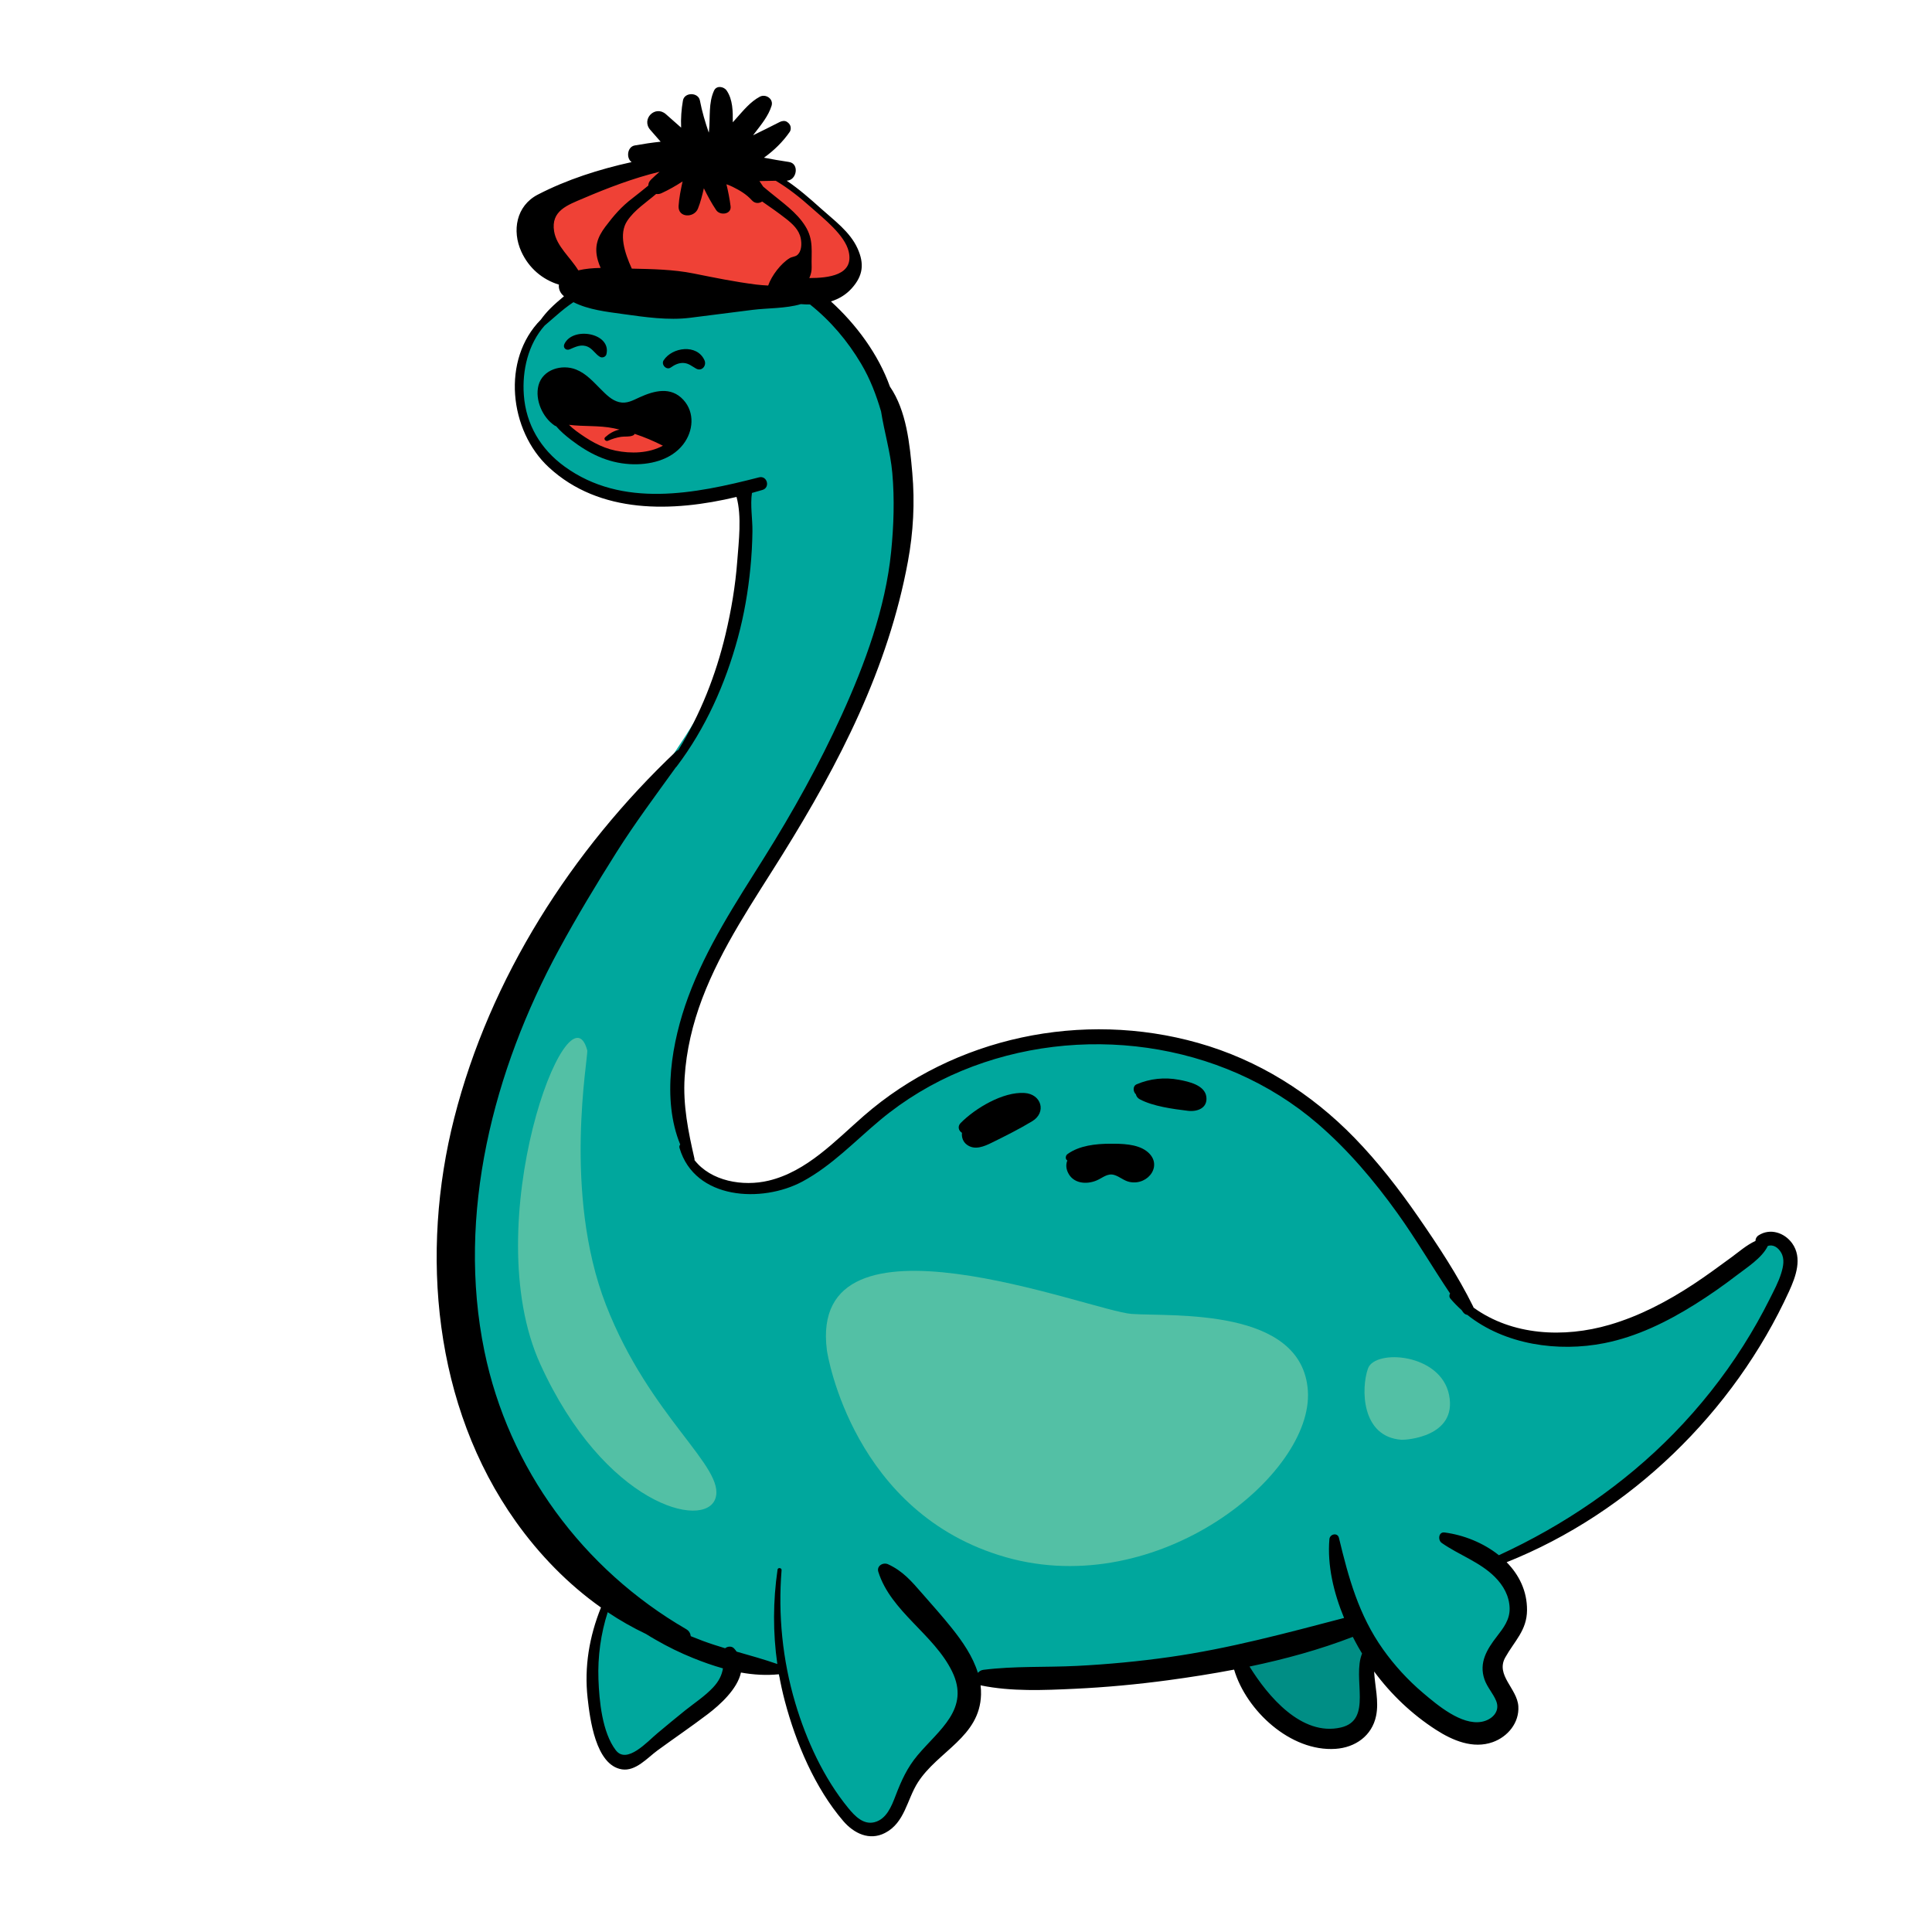
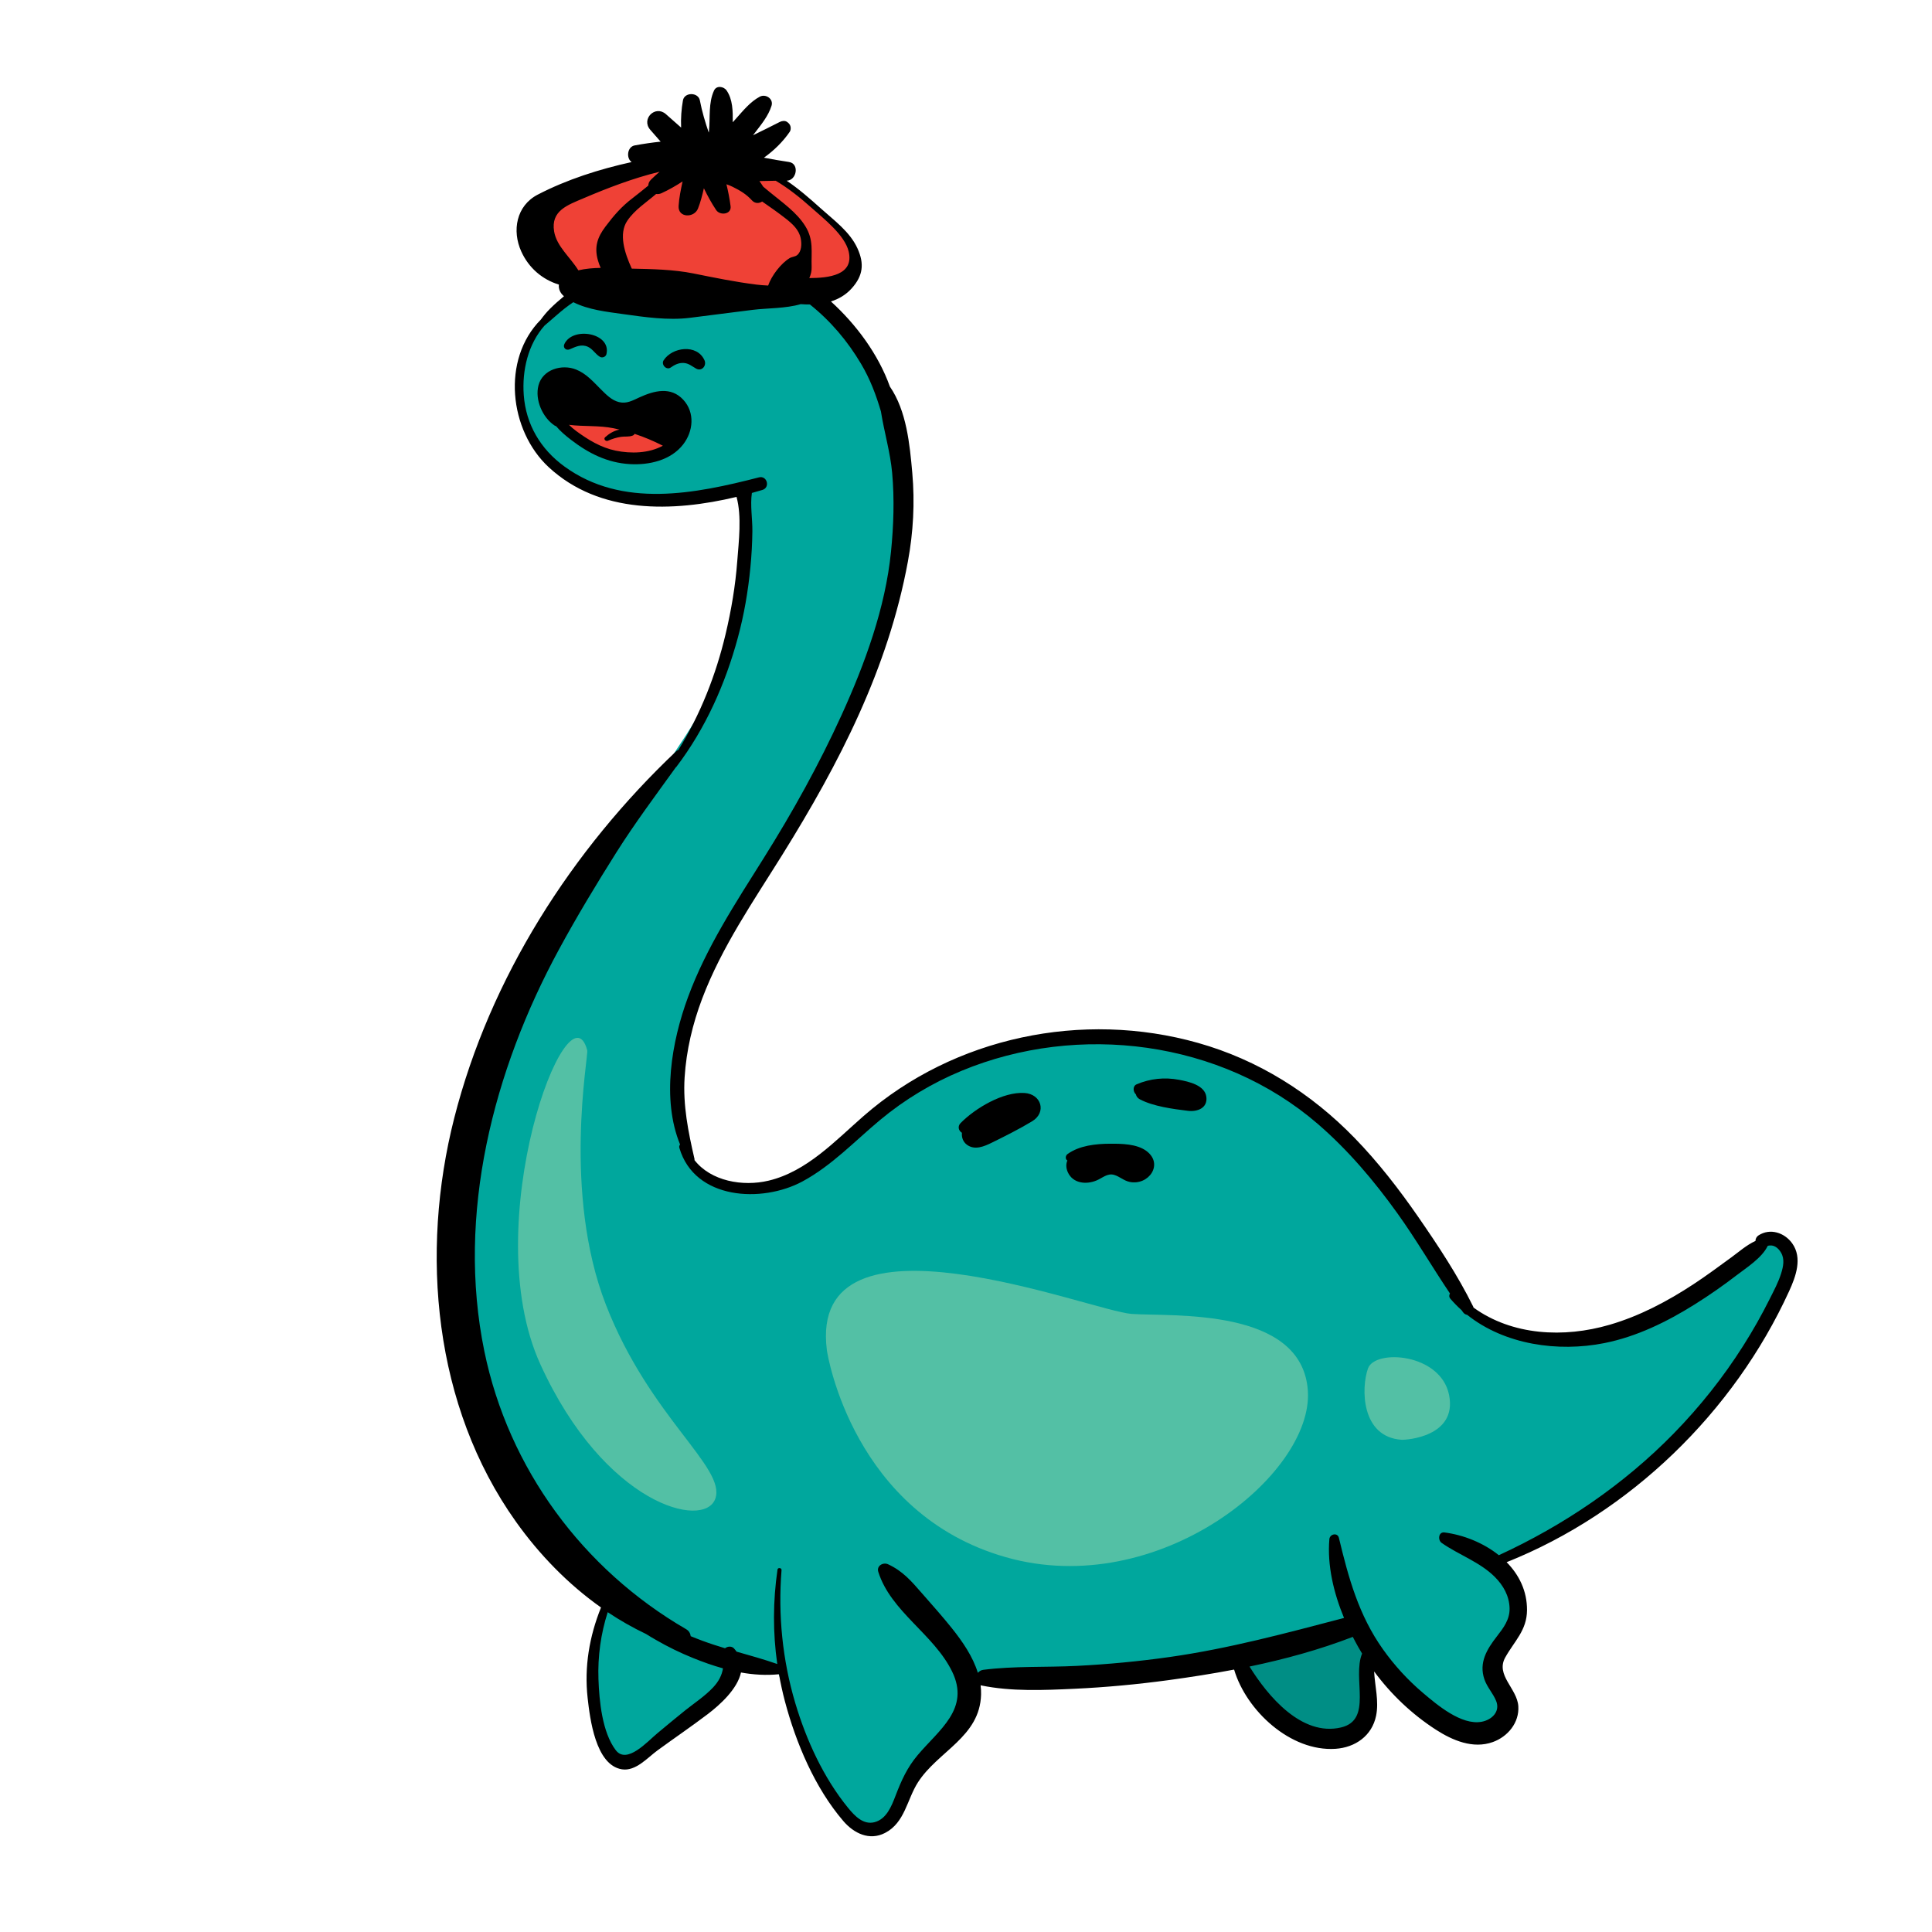
<svg xmlns="http://www.w3.org/2000/svg" version="1.1" viewBox="0 0 714 714">
-   <path style="fill:#00A79D;" d="M553.157,577.554c0,0,43.256-19.035,60.697-38.22s48.834-61.479,47.962-73.251  c-0.872-11.773-7.848-7.848-25.289,6.104c-17.441,13.953-44.038,27.905-66.275,23.109c0,0-13.509-2.811-19.685-5.6  c-6.176-2.789-18.926-26.895-28.489-38.45s-25.301-40.243-44.626-48.013c-19.325-7.77-46.818-22.712-73.314-19.723  c-26.497,2.988-50.802,6.574-72.916,22.114c-22.114,15.539-28.29,35.063-54.986,33.47c-26.696-1.594-29.087-29.087-25.7-48.411  s20.52-53.193,33.669-72.916c13.149-19.723,28.489-51.997,28.489-51.997s21.516-45.224,20.52-76.303s-11.953-57.576-17.332-63.752  c-5.379-6.176-19.125-17.731-19.922-17.332c-0.797,0.398-48.013,2.59-58.373,1.793c-10.36-0.797-22.376-0.447-22.376-0.447  s-21.254,6.623-22.45,27.342s5.578,36.458,26.696,43.431s55.185,0.598,55.185,0.598s3.586,42.235-8.168,67.935  s-51.997,76.9-52.595,77.498c-0.598,0.598-30.481,48.611-38.849,85.865s-6.973,61.361-6.973,61.361s5.18,54.787,29.087,84.471  c23.907,29.684,27.294,32.274,27.294,32.274s-5.379,14.543-4.981,30.481s6.375,32.274,11.754,30.88  c5.379-1.395,16.934-13.946,23.11-17.332c6.176-3.387,9.961-4.781,12.352-9.563s2.789-11.157,2.789-11.157l18.412,4.937  c0,0,7.686,28.135,16.651,41.283c8.965,13.149,14.543,20.122,20.122,16.735c5.578-3.387,5.777-13.348,13.946-22.911  s13.547-10.36,17.133-17.93s2.59-16.336,2.59-16.336s54.189-2.191,68.732-3.586c14.543-1.395,74.709-15.141,74.709-15.141  s11.156,23.11,26.298,33.071c15.141,9.961,26.497,7.57,28.29,3.188c1.793-4.383-6.774-12.75-4.981-18.727  c1.793-5.977,9.961-17.332,10.559-24.505S553.157,577.554,553.157,577.554z" />
-   <path style="fill:#EF4136;" d="M207.85,157.528c0,0,3.047-2.952,16.378-0.952s23.235,8.38,23.235,8.38s-8.189,5.047-17.235,3.999  C221.182,167.907,207.85,157.528,207.85,157.528z" />
-   <path d="M206.327,157.147c0.301,0.301,1.714-2.381,16.664-0.476c14.95,1.904,24.472,6.761,24.472,7.523c0,0.762-0.095,1.047,0,0.762  c0.095-0.286,7.047-5.809,6.19-10.76c-0.857-4.952-4.856-8.475-12.093-6.761c-7.237,1.714-7.237,4.761-11.808,4.095  c-4.571-0.667-7.427-1.428-11.141-5.999c-3.714-4.571-7.904-7.904-12.665-5.333C201.185,142.768,197.757,148.577,206.327,157.147z" />
-   <path style="fill:#EF4136;" d="M237.586,110.175c0,0-27.996-5.313-33.033-13.498s-14.48-10.388-3.463-20.147  s48.635-17.313,62.958-17.786c14.323-0.472,36.043,14.48,45.802,25.341c9.758,10.86,6.453,20.934-0.63,24.239  C302.138,111.63,250.788,111.868,237.586,110.175z" />
-   <path style="fill:#008E85;" d="M457.598,612.854c-0.075-0.36,43.045-11.896,43.045-11.896l6.377,9.688  c0,0-1.349,10.915-1.962,18.396s-7.603,13.245-13.367,13.981C485.927,643.759,461.4,631.005,457.598,612.854z" />
+   <path style="fill:#00A79D;" d="M553.16,577.55c0,0,43.26-19.04,60.7-38.22s48.83-61.48,47.96-73.25c-.87-11.77-7.85-7.85-25.29,6.1c-17.44,13.95-44.04,27.91-66.28,23.11c0,0-13.51-2.81-19.68-5.6c-6.18-2.79-18.93-26.89-28.49-38.45s-25.3-40.24-44.63-48.01c-19.32-7.77-46.82-22.71-73.31-19.72c-26.5,2.99-50.8,6.57-72.92,22.11c-22.11,15.54-28.29,35.06-54.99,33.47c-26.7-1.59-29.09-29.09-25.7-48.41s20.52-53.19,33.67-72.92c13.15-19.72,28.49-52,28.49-52s21.52-45.22,20.52-76.3s-11.95-57.58-17.33-63.75c-5.38-6.18-19.12-17.73-19.92-17.33c-.8,.4-48.01,2.59-58.37,1.79c-10.36-.8-22.38-.45-22.38-.45s-21.25,6.62-22.45,27.34s5.58,36.46,26.7,43.43s55.19,.6,55.19,.6s3.59,42.23-8.17,67.94s-52,76.9-52.59,77.5c-.6,.6-30.48,48.61-38.85,85.86s-6.97,61.36-6.97,61.36s5.18,54.79,29.09,84.47c23.91,29.68,27.29,32.27,27.29,32.27s-5.38,14.54-4.98,30.48s6.38,32.27,11.75,30.88c5.38-1.4,16.93-13.95,23.11-17.33c6.18-3.39,9.96-4.78,12.35-9.56s2.79-11.16,2.79-11.16l18.41,4.94c0,0,7.69,28.14,16.65,41.28c8.96,13.15,14.54,20.12,20.12,16.73c5.58-3.39,5.78-13.35,13.95-22.91s13.55-10.36,17.13-17.93s2.59-16.34,2.59-16.34s54.19-2.19,68.73-3.59c14.54-1.4,74.71-15.14,74.71-15.14s11.16,23.11,26.3,33.07c15.14,9.96,26.5,7.57,28.29,3.19c1.79-4.38-6.77-12.75-4.98-18.73c1.79-5.98,9.96-17.33,10.56-24.5S553.16,577.55,553.16,577.55z" />
+   <path style="fill:#EF4136;" d="M207.85,157.53c0,0,3.05-2.95,16.38-.95s23.23,8.38,23.23,8.38s-8.19,5.05-17.23,4C221.18,167.91,207.85,157.53,207.85,157.53z" />
+   <path d="M206.33,157.15c.3,.3,1.71-2.38,16.66-.48c14.95,1.9,24.47,6.76,24.47,7.52c0,.76-.1,1.05,0,.76c.1-.29,7.05-5.81,6.19-10.76c-.86-4.95-4.86-8.47-12.09-6.76c-7.24,1.71-7.24,4.76-11.81,4.09c-4.57-.67-7.43-1.43-11.14-6c-3.71-4.57-7.9-7.9-12.66-5.33C201.19,142.77,197.76,148.58,206.33,157.15z" />
+   <path style="fill:#EF4136;" d="M237.59,110.17c0,0-28-5.31-33.03-13.5s-14.48-10.39-3.46-20.15s48.63-17.31,62.96-17.79c14.32-.47,36.04,14.48,45.8,25.34c9.76,10.86,6.45,20.93-.63,24.24C302.14,111.63,250.79,111.87,237.59,110.17z" />
+   <path style="fill:#008E85;" d="M457.6,612.85c-.07-.36,43.05-11.9,43.05-11.9l6.38,9.69c0,0-1.35,10.91-1.96,18.4s-7.6,13.24-13.37,13.98C485.93,643.76,461.4,631,457.6,612.85z" />
  <g>
-     <path d="M212.864,136.552c-5.208-2.066-12.356-0.043-13.87,5.917c-1.349,5.313,1.511,11.768,5.9,14.75   c0.212,0.144,0.423,0.235,0.63,0.292c1.582,1.87,3.533,3.521,5.504,5.033c6.507,4.995,13.39,8.485,21.716,8.978   c7.11,0.421,15.148-1.384,19.718-7.265c3.771-4.854,4.427-11.792,0.06-16.519c-4.609-4.988-10.738-3.372-16.189-0.892   c-2.476,1.126-4.678,2.449-7.547,1.759c-2.712-0.654-4.782-2.807-6.684-4.694C219.269,141.102,216.669,138.062,212.864,136.552z    M227.514,166.54c-5.49-1.136-10.12-3.988-14.576-7.26c-0.995-0.73-1.861-1.493-2.656-2.283c5.438,0.701,11.009,0.155,16.501,1.27   c0.729,0.148,1.453,0.313,2.175,0.485c-0.092,0.022-0.187,0.043-0.277,0.065c-1.961,0.484-3.516,1.419-5.012,2.753   c-0.761,0.679,0.207,1.69,1.018,1.319c1.501-0.686,3.207-1.204,4.84-1.452c1.476-0.224,2.969,0.094,4.371-0.488   c0.319-0.133,0.534-0.356,0.64-0.611c3.582,1.182,7.062,2.653,10.443,4.377C239.791,167.561,233.16,167.709,227.514,166.54z    M232.324,153.158c4.293-0.717,8.625-4.319,12.965-4.141c8.411,0.344,6.108,10.277,1.736,14.286   c-0.076-0.074-0.163-0.144-0.274-0.202c-6.141-3.186-12.589-5.591-19.384-6.957c-5.757-1.157-13.008-2.647-18.747-0.97   c-0.36-0.436-0.708-0.88-1.041-1.333c-1.683-3.465-4.553-10.14,0.359-11.379c5.002-1.261,9.708,5.267,13.308,7.804   C224.612,152.637,228.21,153.845,232.324,153.158z" />
-     <path d="M247.892,135.815c1.43-1.02,3.004-1.788,4.798-1.668c1.842,0.123,3.029,1.221,4.574,2.077   c2.108,1.168,3.976-1.104,3.087-3.086c-2.748-6.128-11.955-4.861-15.102,0.034C244.24,134.74,246.302,136.949,247.892,135.815z" />
-     <path d="M208.571,127.152c-0.634,1.362,0.629,2.516,1.954,1.954c2.238-0.948,4.333-2.06,6.783-0.918   c1.777,0.828,2.716,2.683,4.387,3.677c0.891,0.53,2.182,0.051,2.427-0.988C225.973,123.035,211.657,120.527,208.571,127.152z" />
-     <path d="M357.319,423.039c2.932,2.192,6.457,0.615,9.311-0.79c4.981-2.452,10.084-5.012,14.824-7.873   c5.414-3.269,3.43-10.047-2.819-10.45c-7.973-0.515-18.25,5.662-23.613,11.104c-1.266,1.284-0.703,2.906,0.485,3.621   C355.338,420.244,355.84,421.934,357.319,423.039z" />
-     <path d="M410.307,422.68c-5.32,0.021-11.397,0.645-15.799,3.832c-0.759,0.55-0.909,1.902-0.049,2.37   c-0.511,1.225-0.564,2.703,0.156,4.314c1.875,4.193,6.759,4.653,10.539,3.105c2.316-0.948,4.089-2.83,6.624-2.077   c2.046,0.608,3.561,2.155,5.722,2.592c7.017,1.418,12.689-6.625,6.153-11.46C420.1,422.729,414.508,422.664,410.307,422.68z" />
-     <path d="M421.246,406.271c4.916,2.607,12.253,3.576,17.773,4.245c3.439,0.417,7.301-0.968,6.814-5.112   c-0.517-4.395-6.564-5.689-10.08-6.349c-5.365-1.006-10.69-0.47-15.701,1.667c-1.506,0.643-1.33,2.753-0.259,3.706   C419.948,405.153,420.401,405.823,421.246,406.271z" />
+     <path d="M212.86,136.55c-5.21-2.07-12.36-.04-13.87,5.92c-1.35,5.31,1.51,11.77,5.9,14.75c.21,.14,.42,.23,.63,.29c1.58,1.87,3.53,3.52,5.5,5.03c6.51,5,13.39,8.48,21.72,8.98c7.11,.42,15.15-1.38,19.72-7.26c3.77-4.85,4.43-11.79,.06-16.52c-4.61-4.99-10.74-3.37-16.19-.89c-2.48,1.13-4.68,2.45-7.55,1.76c-2.71-.65-4.78-2.81-6.68-4.69C219.27,141.1,216.67,138.06,212.86,136.55zM227.51,166.54c-5.49-1.14-10.12-3.99-14.58-7.26c-.99-.73-1.86-1.49-2.66-2.28c5.44,.7,11.01,.15,16.5,1.27c.73,.15,1.45,.31,2.17,.48c-.09,.02-.19,.04-.28,.07c-1.96,.48-3.52,1.42-5.01,2.75c-.76,.68,.21,1.69,1.02,1.32c1.5-.69,3.21-1.2,4.84-1.45c1.48-.22,2.97,.09,4.37-.49c.32-.13,.53-.36,.64-.61c3.58,1.18,7.06,2.65,10.44,4.38C239.79,167.56,233.16,167.71,227.51,166.54zM232.32,153.16c4.29-.72,8.62-4.32,12.96-4.14c8.41,.34,6.11,10.28,1.74,14.29c-.08-.07-.16-.14-.27-.2c-6.14-3.19-12.59-5.59-19.38-6.96c-5.76-1.16-13.01-2.65-18.75-.97c-.36-.44-.71-.88-1.04-1.33c-1.68-3.46-4.55-10.14,.36-11.38c5-1.26,9.71,5.27,13.31,7.8C224.61,152.64,228.21,153.84,232.32,153.16z" />
+     <path d="M247.89,135.81c1.43-1.02,3-1.79,4.8-1.67c1.84,.12,3.03,1.22,4.57,2.08c2.11,1.17,3.98-1.1,3.09-3.09c-2.75-6.13-11.96-4.86-15.1,.03C244.24,134.74,246.3,136.95,247.89,135.81z" />
+     <path d="M208.57,127.15c-.63,1.36,.63,2.52,1.95,1.95c2.24-.95,4.33-2.06,6.78-.92c1.78,.83,2.72,2.68,4.39,3.68c.89,.53,2.18,.05,2.43-.99C225.97,123.03,211.66,120.53,208.57,127.15z" />
+     <path d="M357.32,423.04c2.93,2.19,6.46,.61,9.31-.79c4.98-2.45,10.08-5.01,14.82-7.87c5.41-3.27,3.43-10.05-2.82-10.45c-7.97-.52-18.25,5.66-23.61,11.1c-1.27,1.28-.7,2.91,.48,3.62C355.34,420.24,355.84,421.93,357.32,423.04z" />
+     <path d="M410.31,422.68c-5.32,.02-11.4,.65-15.8,3.83c-.76,.55-.91,1.9-.05,2.37c-.51,1.23-.56,2.7,.16,4.31c1.88,4.19,6.76,4.65,10.54,3.1c2.32-.95,4.09-2.83,6.62-2.08c2.05,.61,3.56,2.15,5.72,2.59c7.02,1.42,12.69-6.62,6.15-11.46C420.1,422.73,414.51,422.66,410.31,422.68z" />
+     <path d="M421.25,406.27c4.92,2.61,12.25,3.58,17.77,4.25c3.44,.42,7.3-.97,6.81-5.11c-.52-4.39-6.56-5.69-10.08-6.35c-5.37-1.01-10.69-.47-15.7,1.67c-1.51,.64-1.33,2.75-.26,3.71C419.95,405.15,420.4,405.82,421.25,406.27z" />
  </g>
-   <path d="M662.327,459.493c-2.85-3.97-8.162-5.694-12.402-2.964c-0.831,0.535-1.17,1.312-1.167,2.083  c-3.219,1.453-6.254,4.122-8.888,6.046c-4.617,3.372-9.208,6.777-13.986,9.92c-9.62,6.328-19.937,11.778-31.031,15.014  c-16.923,4.937-35.965,3.983-50.269-6.34c-0.042-0.137-0.093-0.277-0.163-0.419c-5.71-11.566-12.935-22.466-20.266-33.071  c-7.115-10.293-14.821-20.238-23.547-29.223c-16.065-16.541-35.613-28.842-57.864-35.12c-42.673-12.041-90.049-2.242-123.537,26.977  c-10.553,9.207-21.023,20.562-35.16,23.934c-9.501,2.267-21.322,0.212-27.391-7.612c0.031-0.159,0.037-0.328-0.005-0.513  c-2.297-9.985-4.283-19.737-3.635-30.046c0.626-9.975,2.952-19.747,6.482-29.082c7.211-19.068,18.929-35.998,29.635-53.201  c21.099-33.902,39.089-68.765,46.404-108.382c2.003-10.851,2.589-21.728,1.617-32.728c-0.939-10.625-2.13-22.958-8.279-31.909  c-4.285-11.986-12.483-22.994-21.787-31.455c2.881-0.912,5.527-2.442,7.683-4.843c4.205-4.683,4.702-9.086,2.15-14.738  c-2.79-6.18-8.715-10.42-13.613-14.835c-4.019-3.623-8.103-7.177-12.568-10.208c3.755-0.085,4.798-6.346,0.819-6.92  c-3.091-0.447-6.16-1.007-9.227-1.579c3.688-2.643,6.966-5.844,9.519-9.536c0.509-0.736,0.495-1.967,0-2.705  c-0.195-0.292-0.345-0.495-0.627-0.708c-0.112-0.084-0.223-0.169-0.334-0.253c-0.77-0.584-1.917-0.399-2.705,0  c-3.315,1.682-6.579,3.331-9.878,4.914c0.252-0.33,0.504-0.659,0.756-0.988c2.359-3.088,4.903-6.141,6.08-9.901  c0.805-2.572-2.169-4.527-4.361-3.353c-3.458,1.854-6.036,5.048-8.616,7.931c-0.452,0.505-0.903,1.01-1.355,1.515  c0.048-4.006,0.019-8.406-2.267-11.737c-1.036-1.51-3.719-1.97-4.643,0c-2.129,4.539-1.375,9.932-1.87,14.851  c-0.023,0.231-0.055,0.469-0.09,0.709c-1.313-3.848-2.483-7.716-3.282-11.887c-0.59-3.078-5.708-3.123-6.265,0  c-0.58,3.253-0.821,6.652-0.671,10.038c-1.878-1.646-3.747-3.303-5.617-4.958c-3.957-3.5-9.249,1.814-5.782,5.782  c1.275,1.46,2.553,2.917,3.827,4.378c-3.196,0.333-6.354,0.803-9.583,1.385c-2.78,0.501-3.228,4.722-1.139,6.149  c-11.993,2.649-23.885,6.429-34.691,12.027c-7.954,4.121-9.593,13.338-6.076,21.053c2.782,6.103,7.79,10.335,13.891,12.208  c-0.184,1.5,0.409,3.082,1.869,4.296c-1.759,1.469-3.499,2.959-5.128,4.597c-1.306,1.313-2.402,2.641-3.411,4.024  c-14.639,14.719-11.709,41.058,2.938,54.592c18.793,17.365,45.723,16.604,69.376,10.946c1.983,7.217,0.806,16.522,0.269,23.689  c-0.683,9.114-2.207,18.148-4.318,27.037c-3.578,15.066-9.305,29.658-17.473,42.823c-0.255,0.063-0.503,0.183-0.72,0.389  c-38.668,36.587-68.891,83.775-82.093,135.613c-12.683,49.799-7.61,106.461,22.776,149.149  c8.675,12.187,19.276,23.108,31.459,31.732c-4.288,10.66-6.23,21.897-4.936,33.461c0.836,7.473,2.905,24.834,12.684,26.354  c5.093,0.792,9.421-4.274,13.123-6.983c6.178-4.519,12.51-8.806,18.606-13.44c4.493-3.415,10.939-9.24,12.257-15.36  c4.618,0.822,9.313,1.121,14.043,0.636c0.586,3.329,1.306,6.644,2.179,9.938c4.092,15.445,11.101,32.086,21.606,44.323  c3.894,4.536,9.626,7.36,15.389,4.396c7.374-3.792,8.107-12.349,12.159-18.681c7.416-11.592,22.934-16.768,23.346-32.466  c0.031-1.161-0.028-2.306-0.165-3.435c0.077,0.021,0.143,0.05,0.224,0.066c11.187,2.288,23.169,1.759,34.513,1.228  c11.615-0.544,23.197-1.627,34.72-3.185c8.045-1.088,16.16-2.358,24.243-3.902c0.005,0.018,0.005,0.034,0.01,0.052  c4.5,15.121,20.833,30.341,37.45,29.234c7.279-0.485,13.482-4.79,15.004-12.186c1.12-5.444-0.451-10.962-0.721-16.399  c6.248,8.469,13.996,15.83,22.852,21.538c6.15,3.964,13.685,7.17,20.991,4.557c5.561-1.989,9.839-7.162,9.451-13.253  c-0.418-6.56-8.501-11.466-4.833-18.034c3.384-6.06,7.998-9.997,8.043-17.486c0.043-7.081-2.95-13.058-7.531-17.713  c45.658-18.21,83.965-55.471,104.386-100.136C663.664,471.789,666.206,464.896,662.327,459.493z M286.695,66.801  c4.753,2.822,9.102,6.309,13.223,9.986c4.463,3.982,12.307,10.087,13.729,16.169c2.052,8.781-7.453,9.782-14.55,9.809  c0.583-1.3,0.907-2.665,0.862-4.03c-0.189-5.768,0.839-10.033-2.333-15.146c-3.211-5.177-8.545-8.782-13.16-12.612  c-0.803-0.667-1.606-1.333-2.41-2c-0.435-0.693-0.903-1.38-1.391-2.06C282.675,66.861,284.685,66.823,286.695,66.801z   M244.447,71.406c2.778-1.277,5.274-2.714,7.81-4.355c-0.644,3.006-1.296,6.038-1.472,9.081c-0.257,4.425,5.734,4.489,7.151,0.968  c0.964-2.394,1.594-4.958,2.186-7.517c1.351,2.766,2.806,5.466,4.554,8.074c1.405,2.096,5.707,1.616,5.323-1.442  c-0.349-2.779-0.888-5.457-1.532-8.11c0.78,0.268,1.555,0.568,2.312,0.948c2.777,1.392,4.996,2.683,7.123,5.006  c1.128,1.233,2.643,1.152,3.774,0.416c2.95,2.036,5.891,4.09,8.704,6.287c2.503,1.955,4.937,4.146,5.559,7.374  c0.376,1.949,0.356,4.779-1.358,6.163c-0.703,0.568-1.948,0.609-2.738,1.09c-3.248,1.979-6.692,6.477-7.952,10.137  c-1.528-0.084-3.013-0.185-4.4-0.36c-7.795-0.982-15.518-2.561-23.214-4.107c-7.383-1.483-15.236-1.62-22.786-1.784  c-2.636-5.79-4.931-12.827-1.661-17.691c2.708-4.028,6.986-6.753,10.662-9.905C243.118,71.774,243.787,71.709,244.447,71.406z   M204.783,85.511c-1.26-7.66,4.982-9.725,10.896-12.253c8.738-3.735,18.378-7.445,28.101-9.786c-1.088,0.925-2.151,1.883-3.203,2.92  c-0.705,0.695-0.991,1.461-0.984,2.192c-1.943,1.554-3.852,3.158-5.802,4.635c-4.128,3.128-6.965,6.432-10.065,10.551  c-2.969,3.945-4.185,7.521-2.764,12.491c0.282,0.987,0.634,1.887,1.015,2.753c-2.802,0.049-5.586,0.278-8.254,0.9  C210.824,95.132,205.694,91.046,204.783,85.511z M263.529,623.625c-3.022,3.224-6.846,5.724-10.29,8.459  c-3.491,2.773-6.895,5.659-10.328,8.502c-3.581,2.966-11.245,11.598-15.344,6.227c-5.026-6.586-6.115-18.251-6.402-26.227  c-0.3-8.349,0.86-16.81,3.422-24.774c4.516,3.025,9.248,5.718,14.166,8.058c1.165,0.751,2.364,1.433,3.492,2.088  c4.486,2.606,9.128,4.874,13.939,6.814c3.583,1.445,7.258,2.758,10.997,3.804C266.769,619.075,265.694,621.314,263.529,623.625z   M495.55,638.419c-14.511,3.363-27.003-11.572-33.765-22.522c13.021-2.715,25.887-6.228,38.166-10.971  c0.661,1.293,1.339,2.564,2.036,3.798c0.45,0.796,0.914,1.584,1.388,2.365C499.636,620.271,507.478,635.655,495.55,638.419z   M658.275,470.543c-1.013,3.302-2.72,6.451-4.259,9.53c-2.962,5.925-6.23,11.698-9.777,17.292  c-7.393,11.658-16.014,22.505-25.656,32.382c-18.421,18.87-40.703,34.001-64.647,45.011c-5.738-4.6-13.095-7.508-20.088-8.408  c-2.247-0.289-2.521,2.829-1.046,3.862c6.348,4.448,14.142,7.049,19.666,12.593c3.123,3.134,5.32,7.003,5.439,11.525  c0.111,4.215-2.261,7.282-4.718,10.457c-3.68,4.755-6.692,9.69-4.591,15.829c1.001,2.924,3.209,5.194,4.348,8.02  c1.58,3.921-1.617,6.997-5.398,7.68c-7.491,1.355-16.395-6.221-21.691-10.714c-5.542-4.702-10.522-10.13-14.73-16.055  c-8.992-12.662-12.727-26.363-16.304-41.206c-0.499-2.073-3.357-1.443-3.521,0.477c-0.827,9.688,1.583,19.847,5.421,29.124  c-21.339,5.59-42.44,11.297-64.349,14.423c-11.378,1.624-22.836,2.704-34.313,3.292c-11.489,0.588-23.253,0.003-34.667,1.458  c-0.813,0.104-1.499,0.532-2.005,1.108c-1.861-6.061-5.688-11.584-9.579-16.463c-3.527-4.422-7.317-8.639-11.036-12.898  c-3.941-4.513-7.06-8.209-12.557-10.759c-1.817-0.843-4.317,0.565-3.62,2.783c4.628,14.727,20.517,23.029,27.265,36.826  c6.757,13.815-4.798,21.524-12.73,30.943c-3.868,4.593-6.034,9.421-8.163,14.988c-1.475,3.859-3.336,8.632-7.77,9.777  c-4.109,1.062-7.295-2.281-9.707-5.226c-9.123-11.137-15.512-25.125-19.59-38.836c-4.718-15.862-6.391-32.619-5.058-49.105  c0.068-0.839-1.362-1.047-1.485-0.201c-1.699,11.654-1.739,23.358-0.086,34.908c-4.946-1.727-10.001-3.128-15.042-4.574  c-0.283-0.398-0.589-0.794-0.946-1.186c-0.846-0.929-2.381-0.815-3.306-0.063c-2.779-0.836-5.542-1.719-8.264-2.729  c-1.486-0.551-2.961-1.134-4.431-1.733c-0.111-1.013-0.63-1.979-1.69-2.594c-38.155-22.132-65.657-59.383-74.57-102.712  c-10.41-50.604,3.33-103.835,27.557-148.473c6.604-12.167,13.837-24.162,21.221-35.869c6.827-10.824,14.493-21.06,21.959-31.441  c0.103-0.08,0.201-0.171,0.288-0.286c10.727-14.151,18.032-30.574,22.663-47.667c2.298-8.483,3.778-17.176,4.628-25.921  c0.432-4.443,0.683-8.904,0.733-13.368c0.052-4.614-0.855-9.612-0.178-14.167c1.31-0.362,2.61-0.733,3.89-1.117  c2.964-0.889,1.733-5.419-1.281-4.645c-23.632,6.076-50.532,11.517-71.896-4.027c-8.81-6.41-14.224-15.516-15.017-26.408  c-0.661-9.074,1.572-18.763,7.675-25.645c1.479-1.293,2.983-2.563,4.442-3.835c1.964-1.712,4.023-3.377,6.211-4.827  c5.6,2.822,12.257,3.543,18.352,4.393c8.021,1.119,16.683,2.395,24.751,1.377c7.731-0.976,15.46-1.968,23.192-2.937  c5.297-0.664,12.207-0.468,17.751-2.11c1.127,0.092,2.261,0.134,3.393,0.125c7.625,6.074,13.886,13.483,18.889,21.911  c3.375,5.684,5.573,11.553,7.364,17.616c1.189,7.566,3.464,15.047,4.151,22.716c0.867,9.681,0.538,19.502-0.43,29.165  c-2.079,20.757-9.656,41.42-18.253,60.297c-8.328,18.286-18.083,35.837-28.758,52.85c-10.385,16.552-21.248,33.042-28.029,51.487  c-5.987,16.284-9.791,37.591-2.904,54.423c-0.279,0.297-0.416,0.729-0.26,1.261c5.64,19.204,30.524,20.424,45.462,12.383  c10.834-5.832,19.381-14.946,28.743-22.748c9.028-7.524,19.233-13.646,30.088-18.15c43.245-17.943,95.865-11.209,131.577,19.578  c11.234,9.684,20.863,21.07,29.487,33.1c6.886,9.605,12.842,19.83,19.42,29.625c-0.343,0.55-0.397,1.292,0.143,1.923  c1.293,1.511,2.674,2.917,4.129,4.224c0.192,0.265,0.375,0.536,0.568,0.8c0.424,0.579,0.966,0.87,1.512,0.948  c13.859,11.042,33.549,13.857,50.707,10.442c11.95-2.379,23.092-7.854,33.36-14.276c5.323-3.329,10.492-6.94,15.471-10.764  c3.696-2.838,9.397-6.428,11.522-10.858c2.031-0.707,3.867,0.615,4.934,2.464C659.62,465.312,659.042,468.046,658.275,470.543z" />
-   <path style="fill:#53C0A5;" d="M305.591,499.019c0.237,1.848,9.818,60.457,66.141,76.475  c56.323,16.018,113.679-30.487,111.612-61.49c-2.067-31.003-50.122-27.386-65.107-28.42  C403.252,484.551,298.357,442.696,305.591,499.019z" />
-   <path style="fill:#53C0A5;" d="M517.964,532.089c1.547,0.107,20.669-1.033,17.569-16.535c-3.1-15.502-27.386-17.052-29.97-9.818  S502.98,531.056,517.964,532.089z" />
-   <path style="fill:#53C0A5;" d="M217.024,388.162c0.536,2.011-9.237,52.537,6.928,94.104s44.454,60.042,40.413,71.589  c-4.041,11.547-40.99,2.309-64.661-49.65S210.096,362.183,217.024,388.162z" />
+   <path d="M662.33,459.49c-2.85-3.97-8.16-5.69-12.4-2.96c-.83,.54-1.17,1.31-1.17,2.08c-3.22,1.45-6.25,4.12-8.89,6.05c-4.62,3.37-9.21,6.78-13.99,9.92c-9.62,6.33-19.94,11.78-31.03,15.01c-16.92,4.94-35.97,3.98-50.27-6.34c-.04-.14-.09-.28-.16-.42c-5.71-11.57-12.94-22.47-20.27-33.07c-7.12-10.29-14.82-20.24-23.55-29.22c-16.07-16.54-35.61-28.84-57.86-35.12c-42.67-12.04-90.05-2.24-123.54,26.98c-10.55,9.21-21.02,20.56-35.16,23.93c-9.5,2.27-21.32,.21-27.39-7.61c.03-.16,.04-.33-.01-.51c-2.3-9.98-4.28-19.74-3.63-30.05c.63-9.97,2.95-19.75,6.48-29.08c7.21-19.07,18.93-36,29.64-53.2c21.1-33.9,39.09-68.77,46.4-108.38c2-10.85,2.59-21.73,1.62-32.73c-.94-10.62-2.13-22.96-8.28-31.91c-4.29-11.99-12.48-22.99-21.79-31.45c2.88-.91,5.53-2.44,7.68-4.84c4.21-4.68,4.7-9.09,2.15-14.74c-2.79-6.18-8.71-10.42-13.61-14.84c-4.02-3.62-8.1-7.18-12.57-10.21c3.75-.09,4.8-6.35,.82-6.92c-3.09-.45-6.16-1.01-9.23-1.58c3.69-2.64,6.97-5.84,9.52-9.54c.51-.74,.49-1.97,0-2.71c-.2-.29-.34-.49-.63-.71c-.11-.08-.22-.17-.33-.25c-.77-.58-1.92-.4-2.71,0c-3.31,1.68-6.58,3.33-9.88,4.91c.25-.33,.5-.66,.76-.99c2.36-3.09,4.9-6.14,6.08-9.9c.81-2.57-2.17-4.53-4.36-3.35c-3.46,1.85-6.04,5.05-8.62,7.93c-.45,.51-.9,1.01-1.35,1.51c.05-4.01,.02-8.41-2.27-11.74c-1.04-1.51-3.72-1.97-4.64,0c-2.13,4.54-1.38,9.93-1.87,14.85c-.02,.23-.06,.47-.09,.71c-1.31-3.85-2.48-7.72-3.28-11.89c-.59-3.08-5.71-3.12-6.26,0c-.58,3.25-.82,6.65-.67,10.04c-1.88-1.65-3.75-3.3-5.62-4.96c-3.96-3.5-9.25,1.81-5.78,5.78c1.27,1.46,2.55,2.92,3.83,4.38c-3.2,.33-6.35,.8-9.58,1.39c-2.78,.5-3.23,4.72-1.14,6.15c-11.99,2.65-23.89,6.43-34.69,12.03c-7.95,4.12-9.59,13.34-6.08,21.05c2.78,6.1,7.79,10.34,13.89,12.21c-.18,1.5,.41,3.08,1.87,4.3c-1.76,1.47-3.5,2.96-5.13,4.6c-1.31,1.31-2.4,2.64-3.41,4.02c-14.64,14.72-11.71,41.06,2.94,54.59c18.79,17.36,45.72,16.6,69.38,10.95c1.98,7.22,.81,16.52,.27,23.69c-.68,9.11-2.21,18.15-4.32,27.04c-3.58,15.07-9.3,29.66-17.47,42.82c-.26,.06-.5,.18-.72,.39c-38.67,36.59-68.89,83.78-82.09,135.61c-12.68,49.8-7.61,106.46,22.78,149.15c8.68,12.19,19.28,23.11,31.46,31.73c-4.29,10.66-6.23,21.9-4.94,33.46c.84,7.47,2.9,24.83,12.68,26.35c5.09,.79,9.42-4.27,13.12-6.98c6.18-4.52,12.51-8.81,18.61-13.44c4.49-3.42,10.94-9.24,12.26-15.36c4.62,.82,9.31,1.12,14.04,.64c.59,3.33,1.31,6.64,2.18,9.94c4.09,15.45,11.1,32.09,21.61,44.32c3.89,4.54,9.63,7.36,15.39,4.4c7.37-3.79,8.11-12.35,12.16-18.68c7.42-11.59,22.93-16.77,23.35-32.47c.03-1.16-.03-2.31-.17-3.44c.08,.02,.14,.05,.22,.07c11.19,2.29,23.17,1.76,34.51,1.23c11.62-.54,23.2-1.63,34.72-3.19c8.04-1.09,16.16-2.36,24.24-3.9c.01,.02,.01,.03,.01,.05c4.5,15.12,20.83,30.34,37.45,29.23c7.28-.48,13.48-4.79,15-12.19c1.12-5.44-.45-10.96-.72-16.4c6.25,8.47,14,15.83,22.85,21.54c6.15,3.96,13.69,7.17,20.99,4.56c5.56-1.99,9.84-7.16,9.45-13.25c-.42-6.56-8.5-11.47-4.83-18.03c3.38-6.06,8-10,8.04-17.49c.04-7.08-2.95-13.06-7.53-17.71c45.66-18.21,83.97-55.47,104.39-100.14C663.66,471.79,666.21,464.9,662.33,459.49zM286.69,66.8c4.75,2.82,9.1,6.31,13.22,9.99c4.46,3.98,12.31,10.09,13.73,16.17c2.05,8.78-7.45,9.78-14.55,9.81c.58-1.3,.91-2.67,.86-4.03c-.19-5.77,.84-10.03-2.33-15.15c-3.21-5.18-8.54-8.78-13.16-12.61c-.8-.67-1.61-1.33-2.41-2c-.43-.69-.9-1.38-1.39-2.06C282.68,66.86,284.69,66.82,286.69,66.8zM244.45,71.41c2.78-1.28,5.27-2.71,7.81-4.36c-.64,3.01-1.3,6.04-1.47,9.08c-.26,4.42,5.73,4.49,7.15,.97c.96-2.39,1.59-4.96,2.19-7.52c1.35,2.77,2.81,5.47,4.55,8.07c1.41,2.1,5.71,1.62,5.32-1.44c-.35-2.78-.89-5.46-1.53-8.11c.78,.27,1.55,.57,2.31,.95c2.78,1.39,5,2.68,7.12,5.01c1.13,1.23,2.64,1.15,3.77,.42c2.95,2.04,5.89,4.09,8.7,6.29c2.5,1.96,4.94,4.15,5.56,7.37c.38,1.95,.36,4.78-1.36,6.16c-.7,.57-1.95,.61-2.74,1.09c-3.25,1.98-6.69,6.48-7.95,10.14c-1.53-.08-3.01-.18-4.4-.36c-7.79-.98-15.52-2.56-23.21-4.11c-7.38-1.48-15.24-1.62-22.79-1.78c-2.64-5.79-4.93-12.83-1.66-17.69c2.71-4.03,6.99-6.75,10.66-9.9C243.12,71.77,243.79,71.71,244.45,71.41zM204.78,85.51c-1.26-7.66,4.98-9.72,10.9-12.25c8.74-3.73,18.38-7.45,28.1-9.79c-1.09,.93-2.15,1.88-3.2,2.92c-.7,.69-.99,1.46-.98,2.19c-1.94,1.55-3.85,3.16-5.8,4.63c-4.13,3.13-6.96,6.43-10.06,10.55c-2.97,3.94-4.18,7.52-2.76,12.49c.28,.99,.63,1.89,1.01,2.75c-2.8,.05-5.59,.28-8.25,.9C210.82,95.13,205.69,91.05,204.78,85.51zM263.53,623.62c-3.02,3.22-6.85,5.72-10.29,8.46c-3.49,2.77-6.89,5.66-10.33,8.5c-3.58,2.97-11.24,11.6-15.34,6.23c-5.03-6.59-6.12-18.25-6.4-26.23c-.3-8.35,.86-16.81,3.42-24.77c4.52,3.02,9.25,5.72,14.17,8.06c1.17,.75,2.36,1.43,3.49,2.09c4.49,2.61,9.13,4.87,13.94,6.81c3.58,1.45,7.26,2.76,11,3.8C266.77,619.08,265.69,621.31,263.53,623.62zM495.55,638.42c-14.51,3.36-27-11.57-33.77-22.52c13.02-2.71,25.89-6.23,38.17-10.97c.66,1.29,1.34,2.56,2.04,3.8c.45,.8,.91,1.58,1.39,2.37C499.64,620.27,507.48,635.65,495.55,638.42zM658.27,470.54c-1.01,3.3-2.72,6.45-4.26,9.53c-2.96,5.92-6.23,11.7-9.78,17.29c-7.39,11.66-16.01,22.5-25.66,32.38c-18.42,18.87-40.7,34-64.65,45.01c-5.74-4.6-13.1-7.51-20.09-8.41c-2.25-.29-2.52,2.83-1.05,3.86c6.35,4.45,14.14,7.05,19.67,12.59c3.12,3.13,5.32,7,5.44,11.53c.11,4.21-2.26,7.28-4.72,10.46c-3.68,4.75-6.69,9.69-4.59,15.83c1,2.92,3.21,5.19,4.35,8.02c1.58,3.92-1.62,7-5.4,7.68c-7.49,1.35-16.39-6.22-21.69-10.71c-5.54-4.7-10.52-10.13-14.73-16.05c-8.99-12.66-12.73-26.36-16.3-41.21c-.5-2.07-3.36-1.44-3.52,.48c-.83,9.69,1.58,19.85,5.42,29.12c-21.34,5.59-42.44,11.3-64.35,14.42c-11.38,1.62-22.84,2.7-34.31,3.29c-11.49,.59-23.25,0-34.67,1.46c-.81,.1-1.5,.53-2,1.11c-1.86-6.06-5.69-11.58-9.58-16.46c-3.53-4.42-7.32-8.64-11.04-12.9c-3.94-4.51-7.06-8.21-12.56-10.76c-1.82-.84-4.32,.56-3.62,2.78c4.63,14.73,20.52,23.03,27.27,36.83c6.76,13.81-4.8,21.52-12.73,30.94c-3.87,4.59-6.03,9.42-8.16,14.99c-1.48,3.86-3.34,8.63-7.77,9.78c-4.11,1.06-7.29-2.28-9.71-5.23c-9.12-11.14-15.51-25.12-19.59-38.84c-4.72-15.86-6.39-32.62-5.06-49.1c.07-.84-1.36-1.05-1.49-.2c-1.7,11.65-1.74,23.36-.09,34.91c-4.95-1.73-10-3.13-15.04-4.57c-.28-.4-.59-.79-.95-1.19c-.85-.93-2.38-.81-3.31-.06c-2.78-.84-5.54-1.72-8.26-2.73c-1.49-.55-2.96-1.13-4.43-1.73c-.11-1.01-.63-1.98-1.69-2.59c-38.16-22.13-65.66-59.38-74.57-102.71c-10.41-50.6,3.33-103.83,27.56-148.47c6.6-12.17,13.84-24.16,21.22-35.87c6.83-10.82,14.49-21.06,21.96-31.44c.1-.08,.2-.17,.29-.29c10.73-14.15,18.03-30.57,22.66-47.67c2.3-8.48,3.78-17.18,4.63-25.92c.43-4.44,.68-8.9,.73-13.37c.05-4.61-.85-9.61-.18-14.17c1.31-.36,2.61-.73,3.89-1.12c2.96-.89,1.73-5.42-1.28-4.64c-23.63,6.08-50.53,11.52-71.9-4.03c-8.81-6.41-14.22-15.52-15.02-26.41c-.66-9.07,1.57-18.76,7.67-25.64c1.48-1.29,2.98-2.56,4.44-3.83c1.96-1.71,4.02-3.38,6.21-4.83c5.6,2.82,12.26,3.54,18.35,4.39c8.02,1.12,16.68,2.4,24.75,1.38c7.73-.98,15.46-1.97,23.19-2.94c5.3-.66,12.21-.47,17.75-2.11c1.13,.09,2.26,.13,3.39,.12c7.62,6.07,13.89,13.48,18.89,21.91c3.38,5.68,5.57,11.55,7.36,17.62c1.19,7.57,3.46,15.05,4.15,22.72c.87,9.68,.54,19.5-.43,29.16c-2.08,20.76-9.66,41.42-18.25,60.3c-8.33,18.29-18.08,35.84-28.76,52.85c-10.38,16.55-21.25,33.04-28.03,51.49c-5.99,16.28-9.79,37.59-2.9,54.42c-.28,.3-.42,.73-.26,1.26c5.64,19.2,30.52,20.42,45.46,12.38c10.83-5.83,19.38-14.95,28.74-22.75c9.03-7.52,19.23-13.65,30.09-18.15c43.24-17.94,95.86-11.21,131.58,19.58c11.23,9.68,20.86,21.07,29.49,33.1c6.89,9.61,12.84,19.83,19.42,29.62c-.34,.55-.4,1.29,.14,1.92c1.29,1.51,2.67,2.92,4.13,4.22c.19,.27,.38,.54,.57,.8c.42,.58,.97,.87,1.51,.95c13.86,11.04,33.55,13.86,50.71,10.44c11.95-2.38,23.09-7.85,33.36-14.28c5.32-3.33,10.49-6.94,15.47-10.76c3.7-2.84,9.4-6.43,11.52-10.86c2.03-.71,3.87,.61,4.93,2.46C659.62,465.31,659.04,468.05,658.27,470.54z" />
+   <path style="fill:#53C0A5;" d="M305.59,499.02c.24,1.85,9.82,60.46,66.14,76.47c56.32,16.02,113.68-30.49,111.61-61.49c-2.07-31-50.12-27.39-65.11-28.42C403.25,484.55,298.36,442.7,305.59,499.02z" />
+   <path style="fill:#53C0A5;" d="M517.96,532.09c1.55,.11,20.67-1.03,17.57-16.54c-3.1-15.5-27.39-17.05-29.97-9.82S502.98,531.06,517.96,532.09z" />
+   <path style="fill:#53C0A5;" d="M217.02,388.16c.54,2.01-9.24,52.54,6.93,94.1s44.45,60.04,40.41,71.59c-4.04,11.55-40.99,2.31-64.66-49.65S210.1,362.18,217.02,388.16z" />
</svg>
